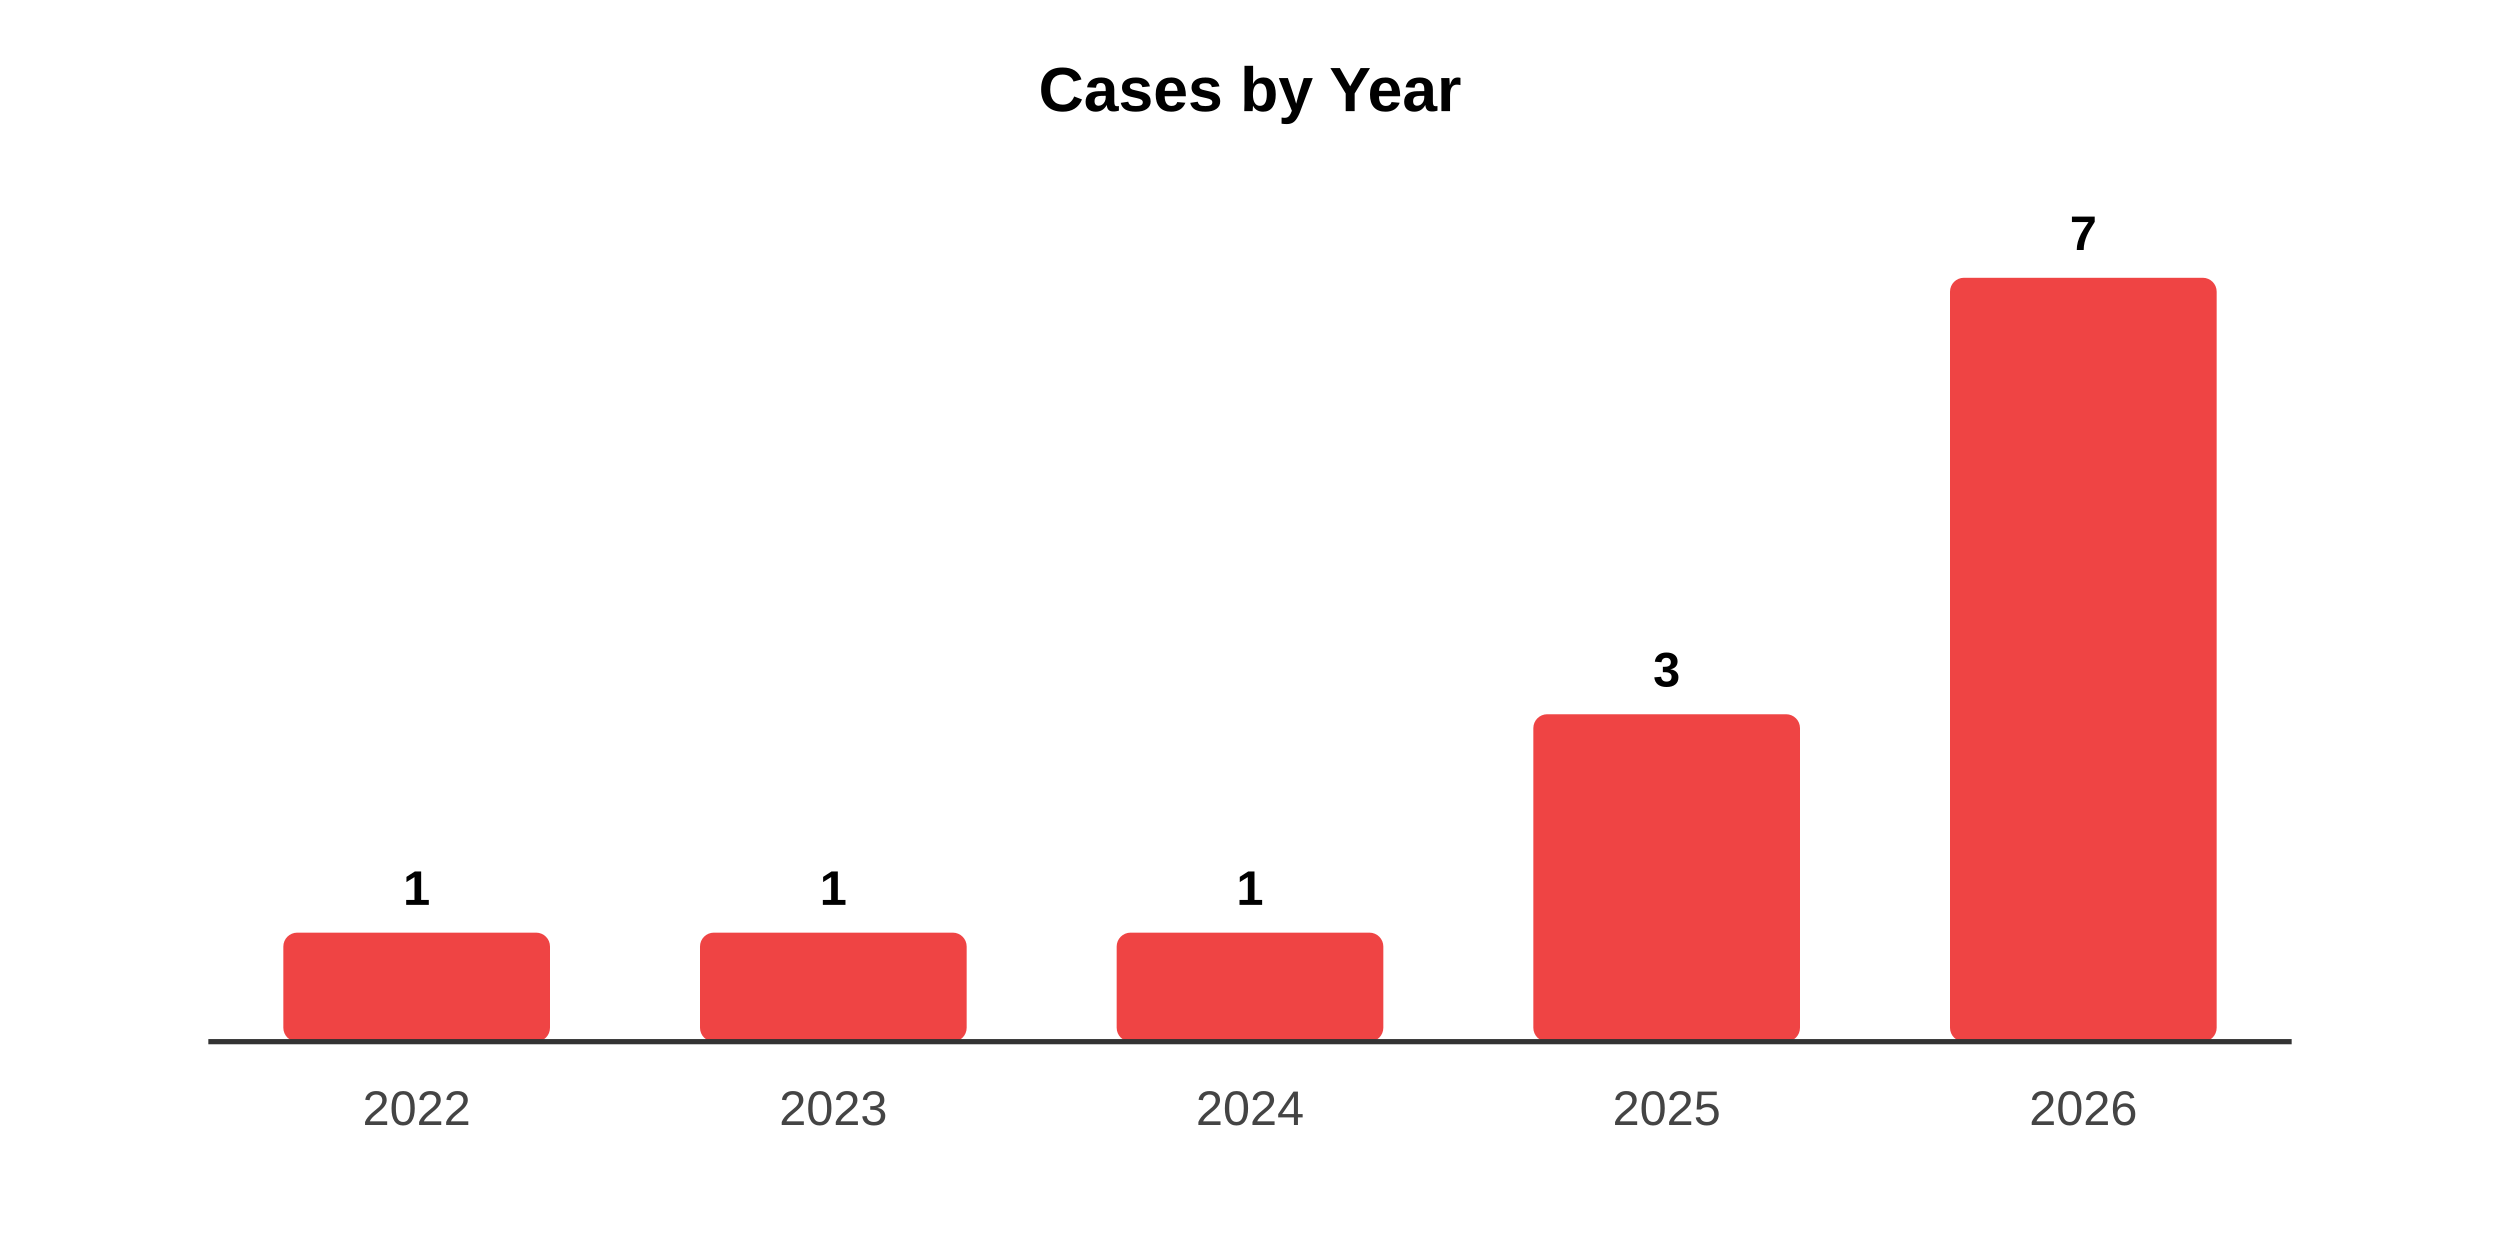
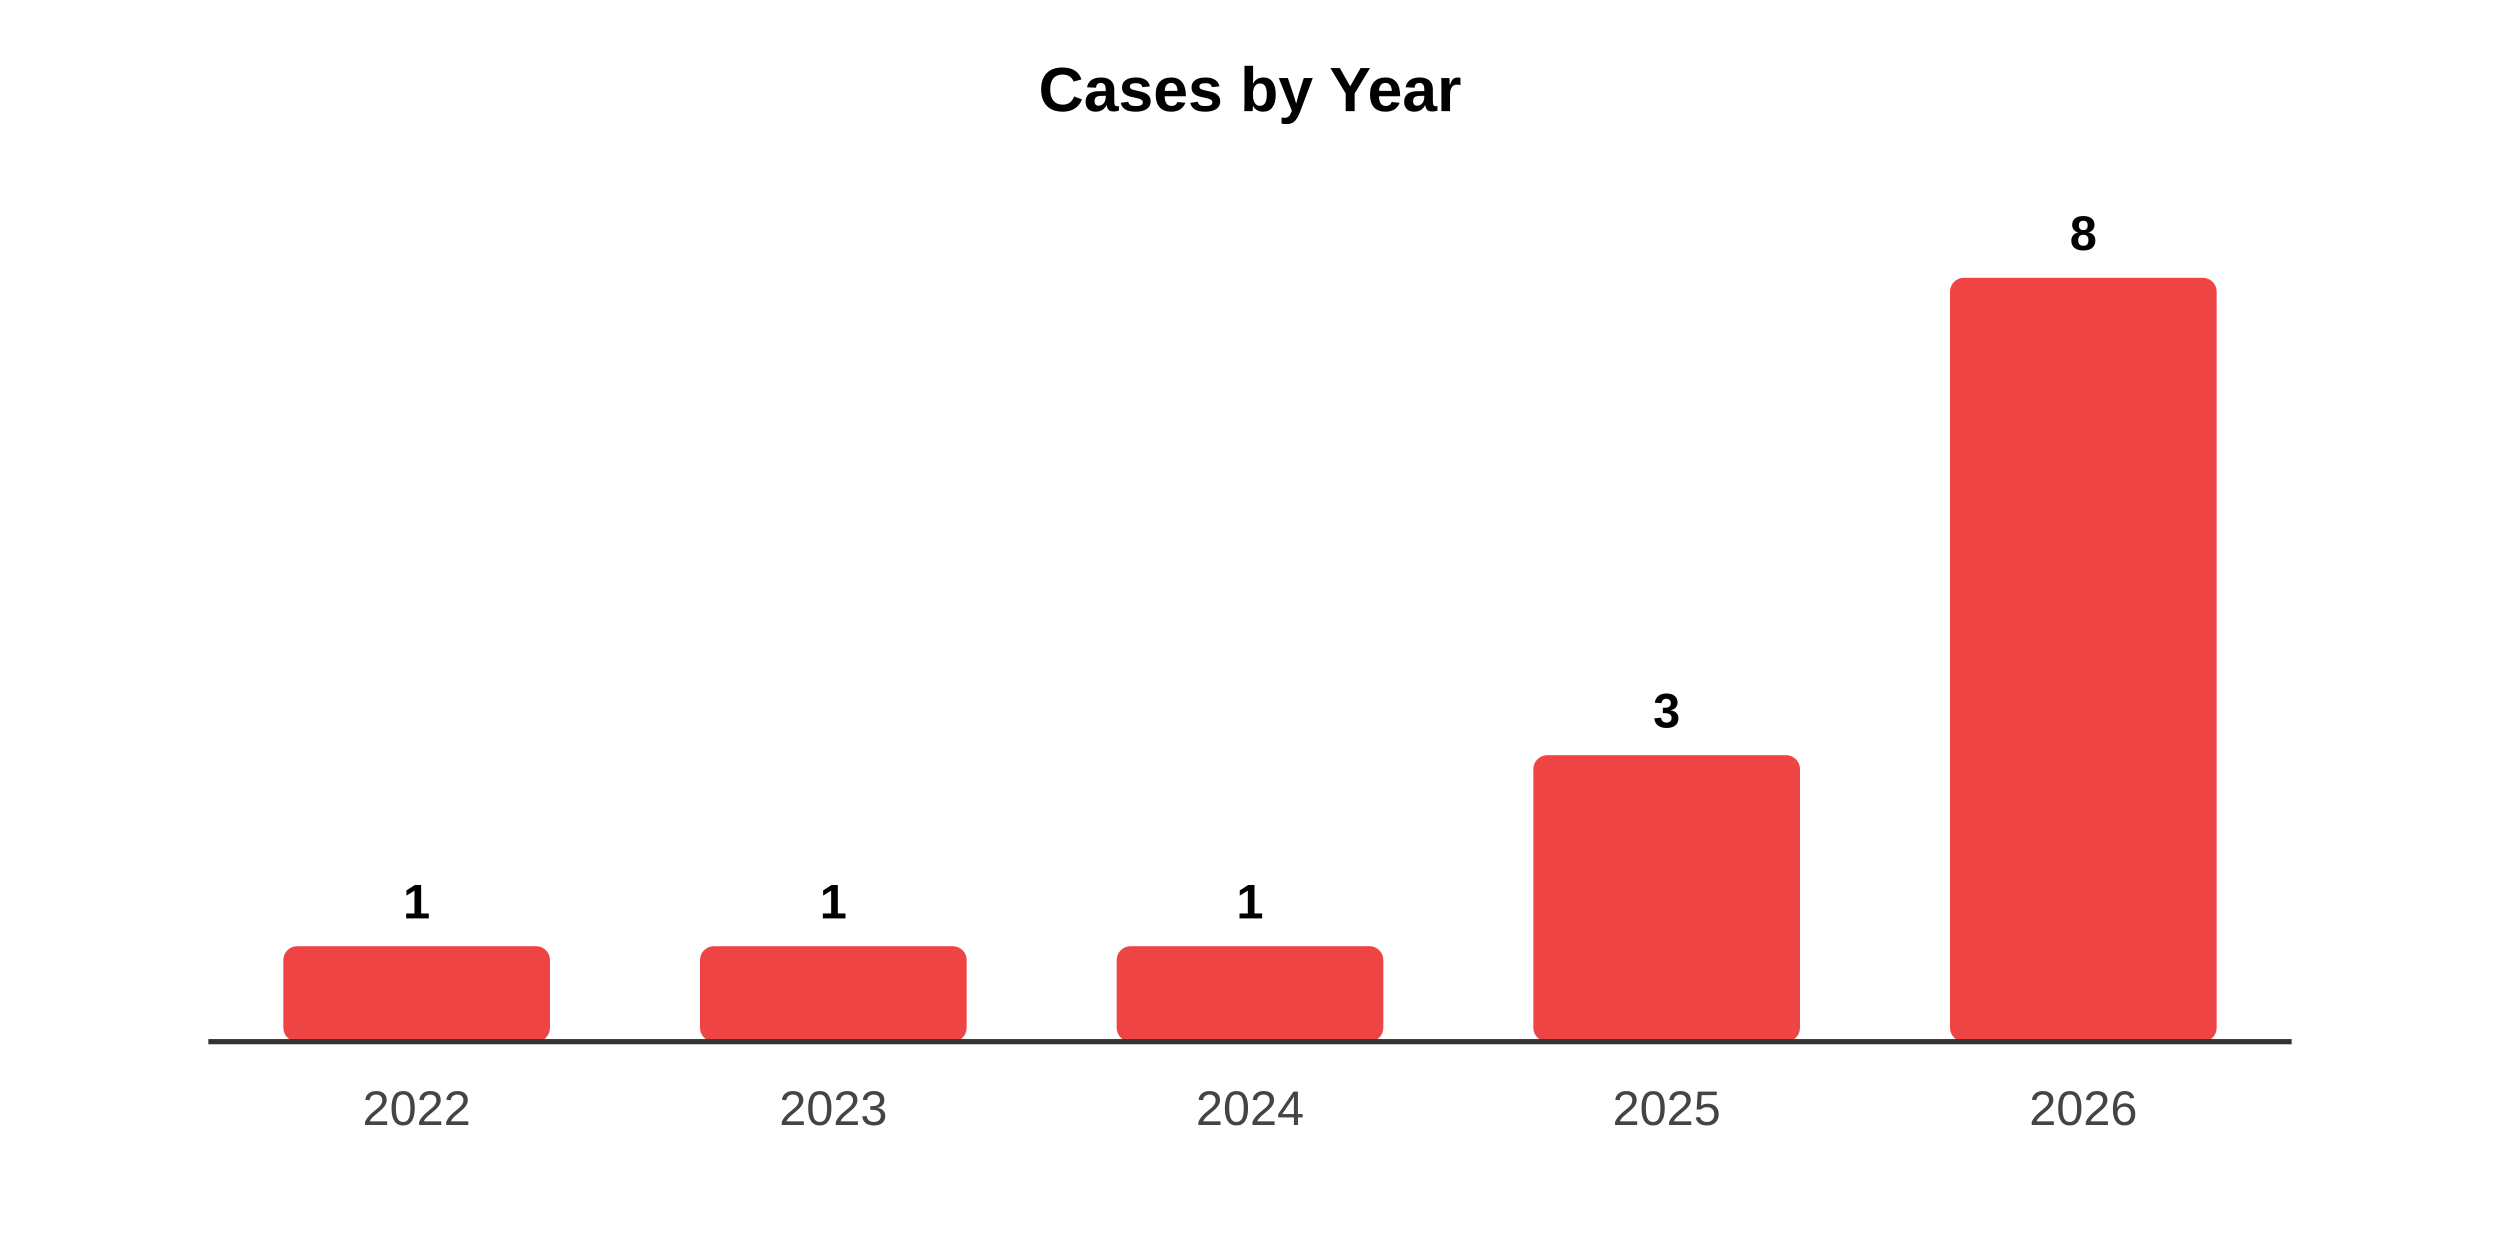
<svg xmlns="http://www.w3.org/2000/svg" width="720" height="360" viewBox="0 0 720 360" preserveAspectRatio="xMidYMid meet" font-family="Arial, Helvetica, sans-serif">
  <text x="360.0" y="32" text-anchor="middle" font-size="18" font-weight="700">Cases by Year</text>
-   <rect x="81.6" y="268.6" width="76.8" height="31.4" rx="4" fill="#ef4444" />
-   <text x="120.0" y="260.6" text-anchor="middle" font-size="14" font-weight="700">1</text>
+   <rect x="81.6" y="272.5" width="76.8" height="27.5" rx="4" fill="#ef4444" />
+   <text x="120.0" y="264.5" text-anchor="middle" font-size="14" font-weight="700">1</text>
  <text x="120.0" y="324" text-anchor="middle" font-size="14" fill="#444">2022</text>
-   <rect x="201.6" y="268.6" width="76.8" height="31.4" rx="4" fill="#ef4444" />
-   <text x="240.0" y="260.6" text-anchor="middle" font-size="14" font-weight="700">1</text>
+   <rect x="201.6" y="272.5" width="76.8" height="27.5" rx="4" fill="#ef4444" />
+   <text x="240.0" y="264.5" text-anchor="middle" font-size="14" font-weight="700">1</text>
  <text x="240.0" y="324" text-anchor="middle" font-size="14" fill="#444">2023</text>
-   <rect x="321.6" y="268.6" width="76.8" height="31.4" rx="4" fill="#ef4444" />
-   <text x="360.0" y="260.6" text-anchor="middle" font-size="14" font-weight="700">1</text>
+   <rect x="321.6" y="272.5" width="76.8" height="27.5" rx="4" fill="#ef4444" />
+   <text x="360.0" y="264.5" text-anchor="middle" font-size="14" font-weight="700">1</text>
  <text x="360.0" y="324" text-anchor="middle" font-size="14" fill="#444">2024</text>
-   <rect x="441.6" y="205.7" width="76.8" height="94.3" rx="4" fill="#ef4444" />
-   <text x="480.0" y="197.7" text-anchor="middle" font-size="14" font-weight="700">3</text>
+   <rect x="441.6" y="217.5" width="76.8" height="82.5" rx="4" fill="#ef4444" />
+   <text x="480.0" y="209.5" text-anchor="middle" font-size="14" font-weight="700">3</text>
  <text x="480.0" y="324" text-anchor="middle" font-size="14" fill="#444">2025</text>
  <rect x="561.6" y="80.0" width="76.8" height="220.0" rx="4" fill="#ef4444" />
-   <text x="600.0" y="72.0" text-anchor="middle" font-size="14" font-weight="700">7</text>
+   <text x="600.0" y="72.0" text-anchor="middle" font-size="14" font-weight="700">8</text>
  <text x="600.0" y="324" text-anchor="middle" font-size="14" fill="#444">2026</text>
  <line x1="60" y1="300" x2="660" y2="300" stroke="#333" stroke-width="1.5" />
</svg>
